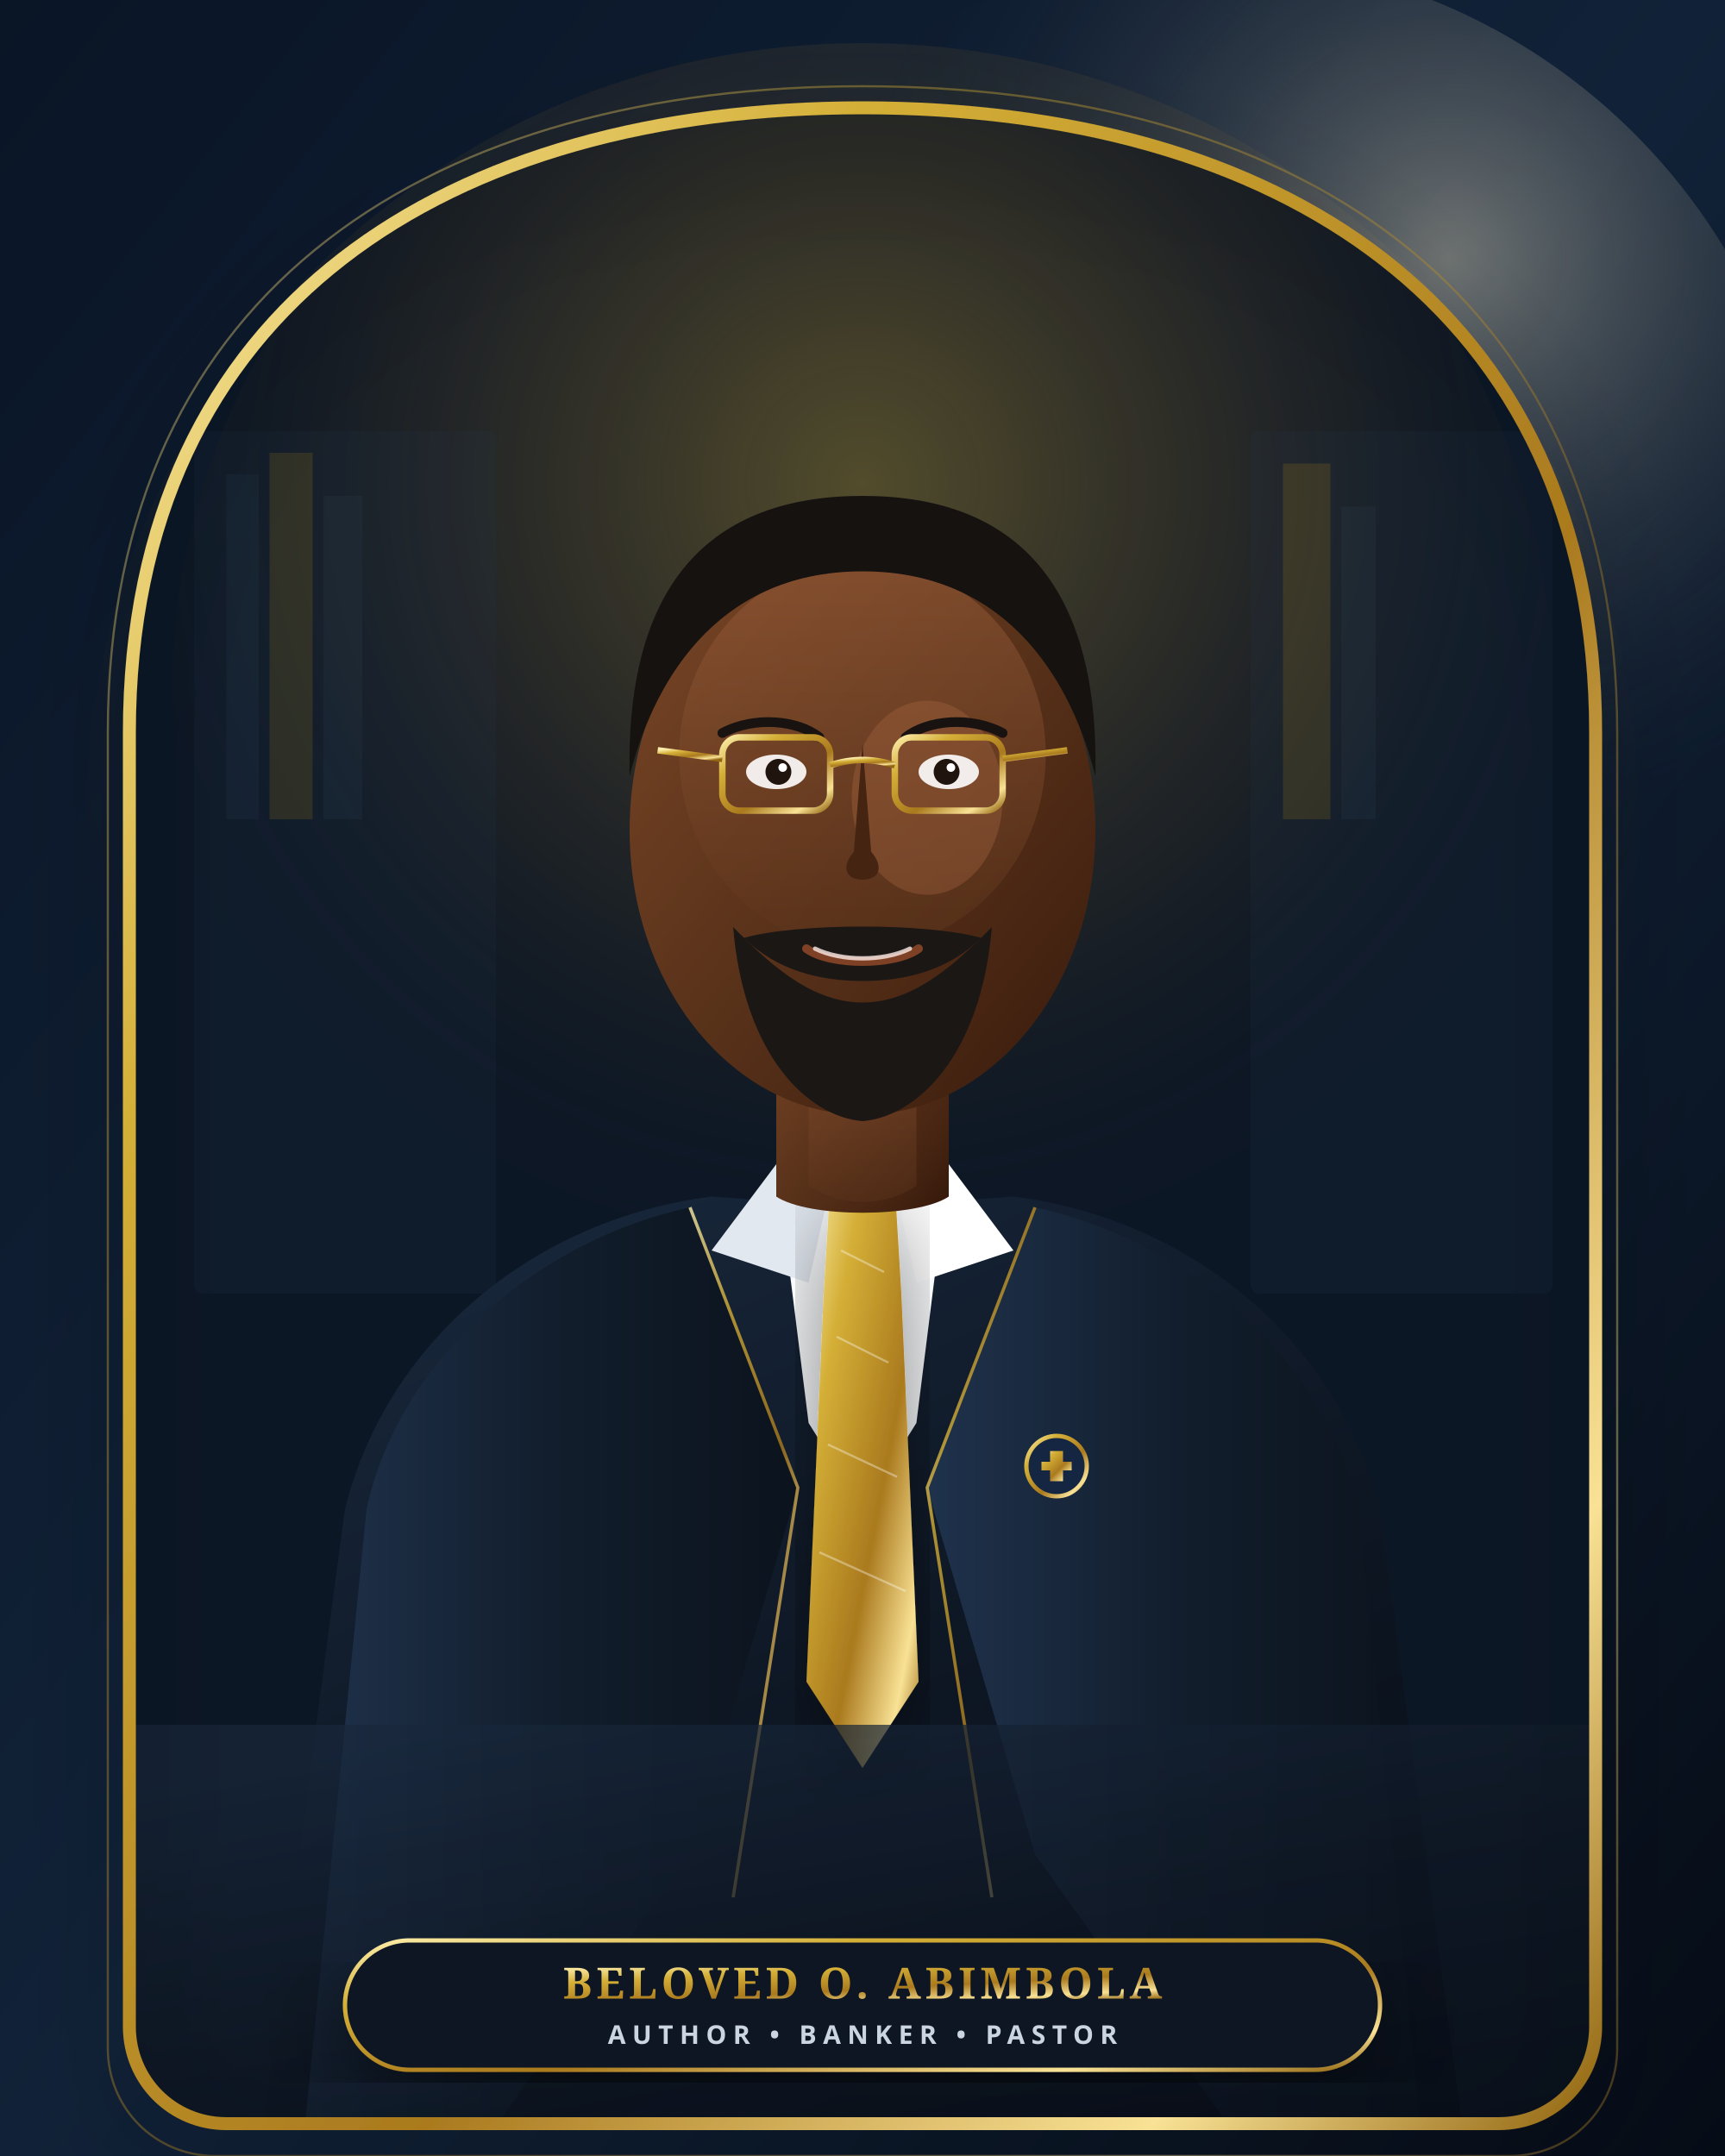
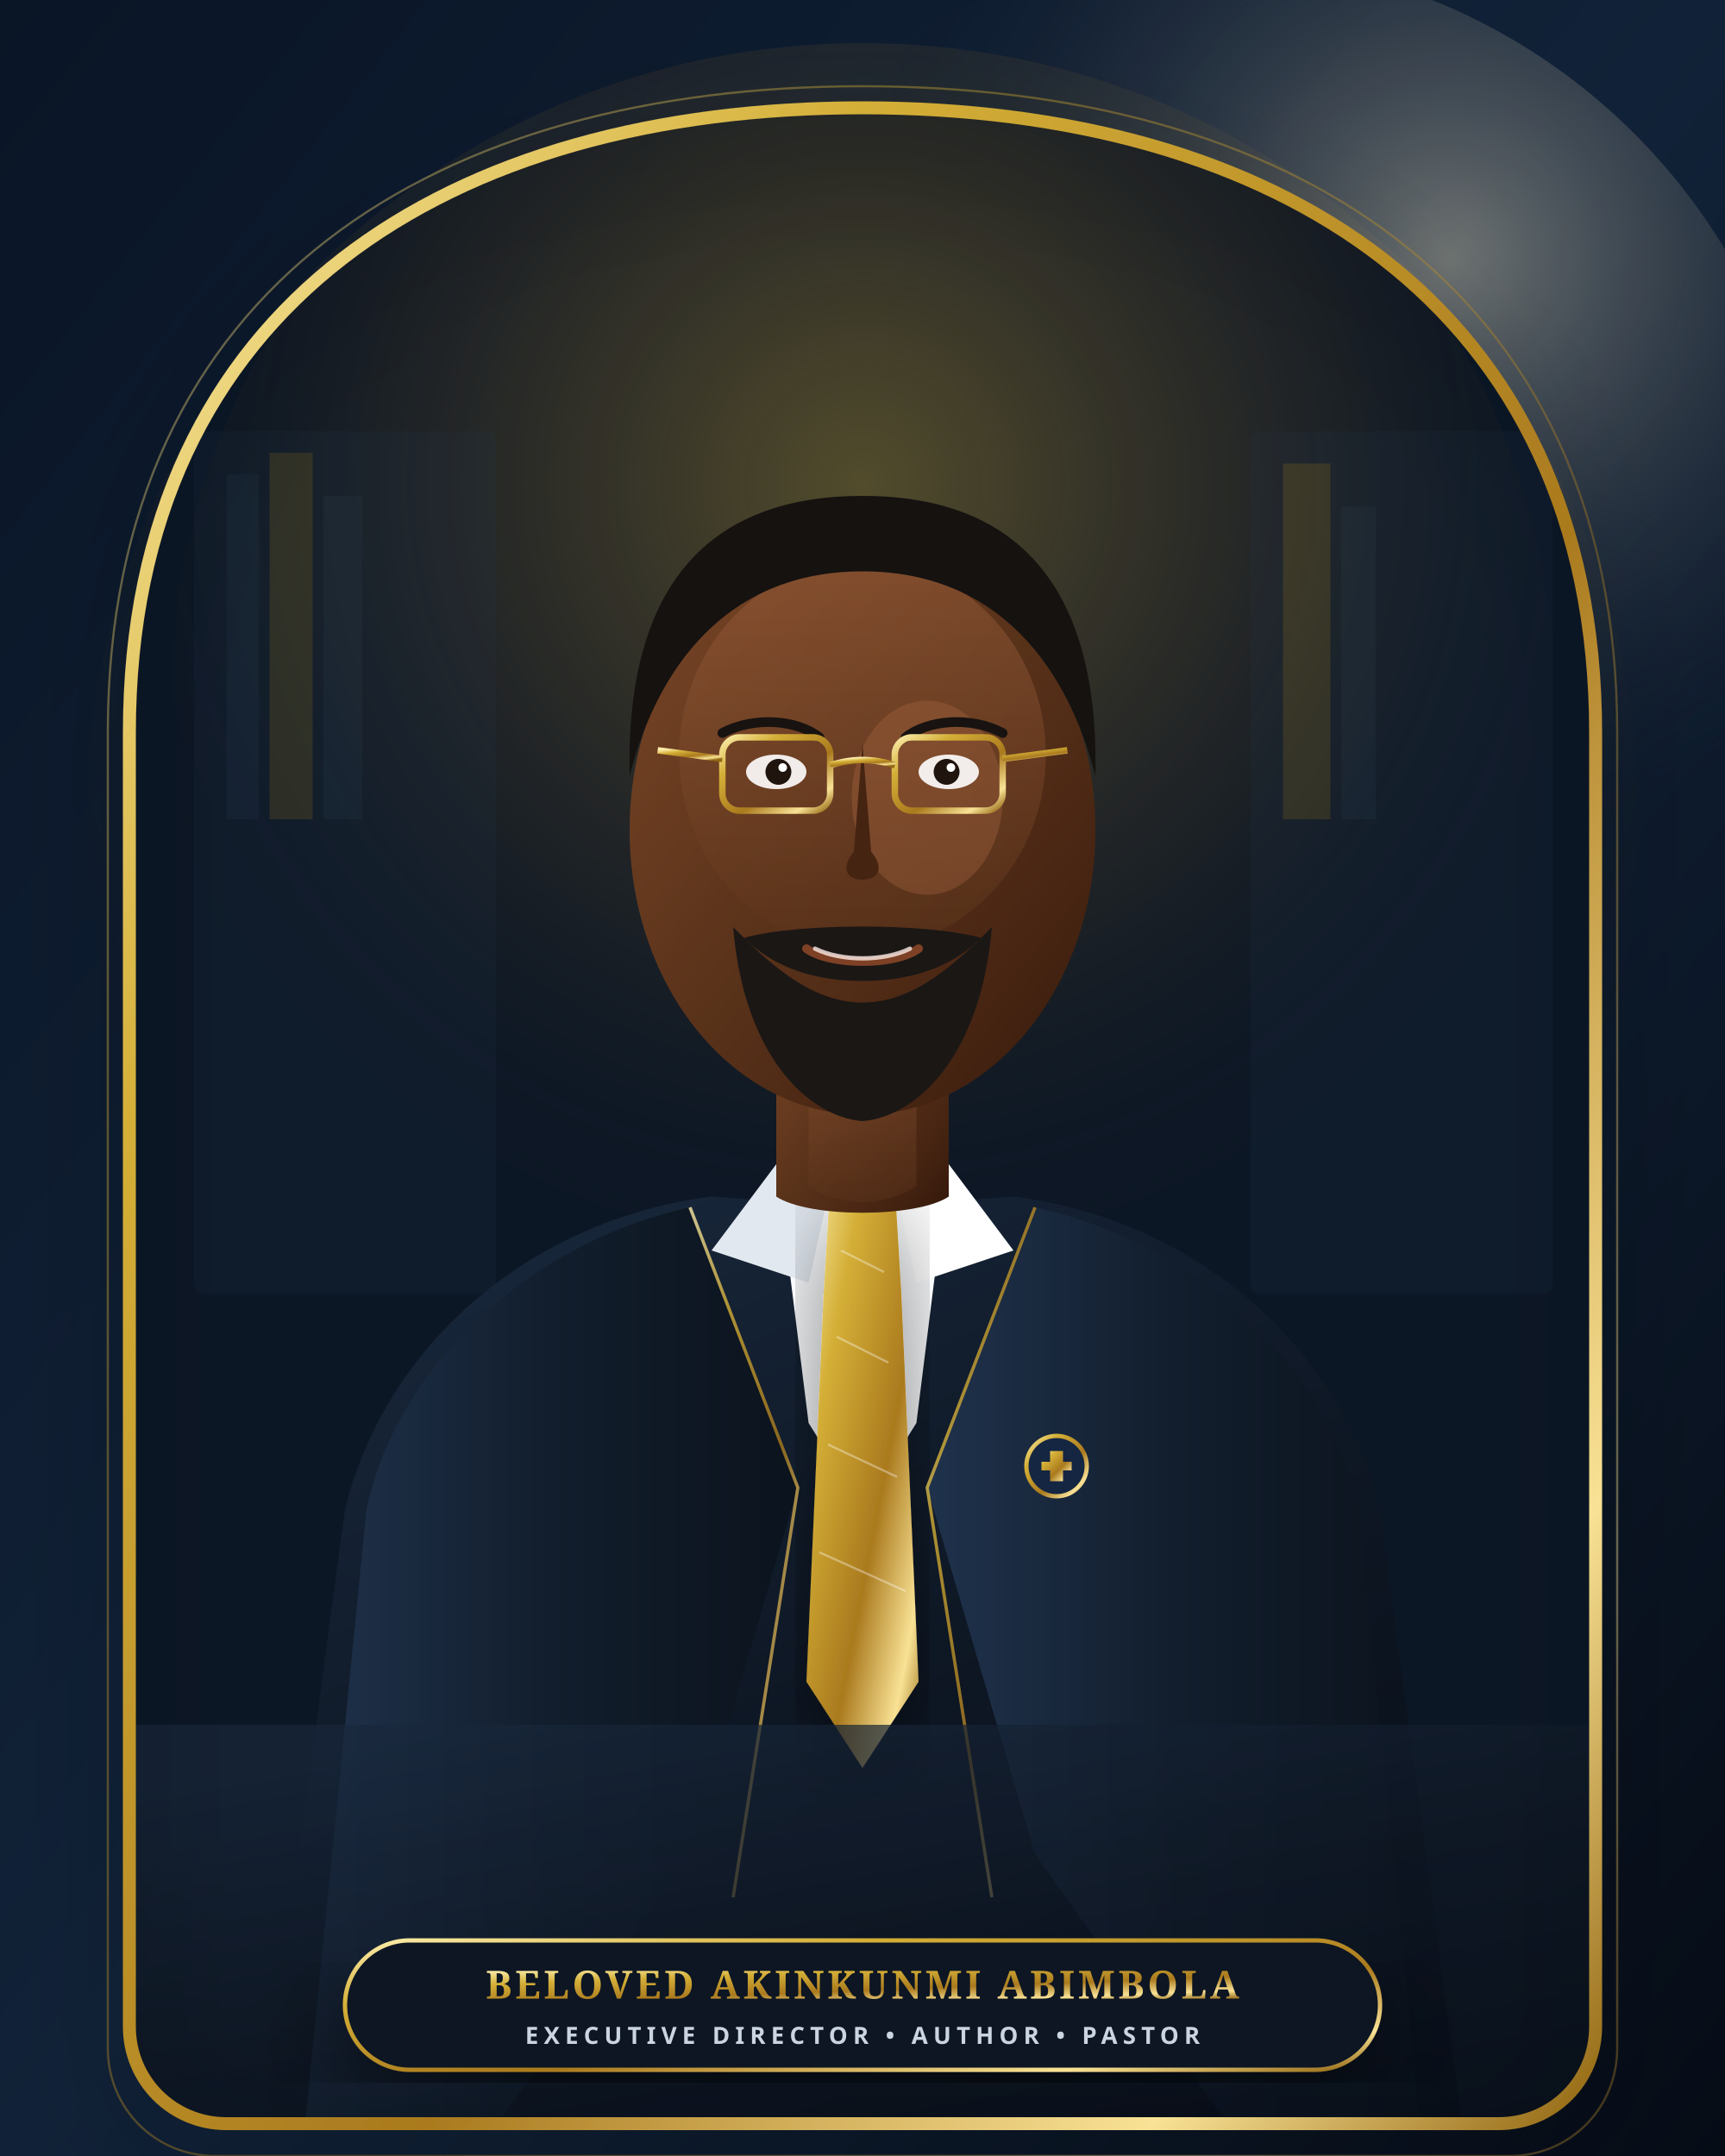
<svg xmlns="http://www.w3.org/2000/svg" viewBox="0 0 800 1000" width="100%" height="100%">
  <defs>
    <linearGradient id="bgGrad" x1="0%" y1="0%" x2="100%" y2="100%">
      <stop offset="0%" stop-color="#0a1526" />
      <stop offset="50%" stop-color="#112238" />
      <stop offset="100%" stop-color="#060c16" />
    </linearGradient>
    <radialGradient id="goldGlow" cx="50%" cy="35%" r="60%">
      <stop offset="0%" stop-color="#d4af37" stop-opacity="0.35" />
      <stop offset="50%" stop-color="#c8902a" stop-opacity="0.12" />
      <stop offset="100%" stop-color="#000000" stop-opacity="0" />
    </radialGradient>
    <radialGradient id="rimLight" cx="70%" cy="25%" r="50%">
      <stop offset="0%" stop-color="#fef0cd" stop-opacity="0.4" />
      <stop offset="100%" stop-color="#0a1526" stop-opacity="0" />
    </radialGradient>
    <linearGradient id="goldMetallic" x1="0%" y1="0%" x2="100%" y2="100%">
      <stop offset="0%" stop-color="#fcedaa" />
      <stop offset="25%" stop-color="#d4af37" />
      <stop offset="60%" stop-color="#aa7a1e" />
      <stop offset="85%" stop-color="#f9e295" />
      <stop offset="100%" stop-color="#936712" />
    </linearGradient>
    <linearGradient id="suitGrad" x1="20%" y1="0%" x2="80%" y2="100%">
      <stop offset="0%" stop-color="#18273b" />
      <stop offset="50%" stop-color="#0e1724" />
      <stop offset="100%" stop-color="#080e18" />
    </linearGradient>
    <linearGradient id="lapelGrad" x1="0%" y1="0%" x2="100%" y2="0%">
      <stop offset="0%" stop-color="#1f324c" />
      <stop offset="50%" stop-color="#121e2d" />
      <stop offset="100%" stop-color="#0b131d" />
    </linearGradient>
    <linearGradient id="skinBase" x1="0%" y1="0%" x2="100%" y2="100%">
      <stop offset="0%" stop-color="#7a4627" />
      <stop offset="45%" stop-color="#5c341b" />
      <stop offset="80%" stop-color="#462412" />
      <stop offset="100%" stop-color="#34180a" />
    </linearGradient>
    <linearGradient id="skinHighlight" x1="0%" y1="0%" x2="0%" y2="100%">
      <stop offset="0%" stop-color="#9c5f3b" />
      <stop offset="100%" stop-color="#5c341b" />
    </linearGradient>
    <filter id="shadowFilter" x="-10%" y="-10%" width="120%" height="120%">
      <feDropShadow dx="0" dy="16" stdDeviation="24" flood-color="#000000" flood-opacity="0.6" />
    </filter>
    <clipPath id="archClip">
      <path d="M 60,340 C 60,140 210,50 400,50 C 590,50 740,140 740,340 L 740,940 C 740,965 720,985 695,985 L 105,985 C 80,985 60,965 60,940 Z" />
    </clipPath>
  </defs>
  <rect width="800" height="1000" fill="url(#bgGrad)" />
  <circle cx="400" cy="380" r="360" fill="url(#goldGlow)" />
  <circle cx="560" cy="260" r="280" fill="url(#rimLight)" />
  <g opacity="0.25">
    <circle cx="400" cy="380" r="280" fill="none" stroke="url(#goldMetallic)" stroke-width="1.5" stroke-dasharray="6,8" />
    <circle cx="400" cy="380" r="310" fill="none" stroke="url(#goldMetallic)" stroke-width="0.75" />
    <circle cx="400" cy="380" r="250" fill="none" stroke="url(#goldMetallic)" stroke-width="0.75" stroke-dasharray="2,6" />
  </g>
  <g clip-path="url(#archClip)">
    <rect x="0" y="0" width="800" height="1000" fill="#0c1726" />
    <circle cx="400" cy="320" r="320" fill="url(#goldGlow)" />
    <g opacity="0.15">
      <rect x="90" y="200" width="140" height="400" fill="#243852" rx="4" />
      <rect x="105" y="220" width="15" height="160" fill="#3c5b82" />
      <rect x="125" y="210" width="20" height="170" fill="#d4af37" />
      <rect x="150" y="230" width="18" height="150" fill="#3c5b82" />
      <rect x="580" y="200" width="140" height="400" fill="#243852" rx="4" />
      <rect x="595" y="215" width="22" height="165" fill="#d4af37" />
      <rect x="622" y="235" width="16" height="145" fill="#3c5b82" />
    </g>
    <path d="M 120,1000 L 160,700 C 180,620 250,565 330,555 L 400,560 L 470,555 C 550,565 620,620 640,700 L 680,1000 Z" fill="url(#suitGrad)" />
    <polygon points="360,540 440,540 425,660 400,700 375,660" fill="#f8fafc" />
    <polygon points="360,540 330,580 375,595 385,550" fill="#e2e8f0" />
    <polygon points="440,540 470,580 425,595 415,550" fill="#ffffff" />
    <polygon points="385,550 415,550 418,600 426,780 400,820 374,780 382,600" fill="url(#goldMetallic)" filter="url(#shadowFilter)" />
    <g stroke="#ffffff" stroke-width="1" opacity="0.35">
      <line x1="390" y1="580" x2="410" y2="590" />
      <line x1="388" y1="620" x2="412" y2="632" />
      <line x1="384" y1="670" x2="416" y2="685" />
      <line x1="380" y1="720" x2="420" y2="738" />
    </g>
    <path d="M 320,560 L 370,690 L 320,860 L 220,1000 L 140,1000 L 170,700 C 185,630 250,575 320,560 Z" fill="url(#lapelGrad)" />
    <path d="M 480,560 L 430,690 L 480,860 L 580,1000 L 660,1000 L 630,700 C 615,630 550,575 480,560 Z" fill="url(#lapelGrad)" />
    <path d="M 320,560 L 370,690 L 340,880" fill="none" stroke="url(#goldMetallic)" stroke-width="1.5" opacity="0.8" />
    <path d="M 480,560 L 430,690 L 460,880" fill="none" stroke="url(#goldMetallic)" stroke-width="1.5" opacity="0.8" />
    <path d="M 360,460 L 360,555 C 375,565 425,565 440,555 L 440,460 Z" fill="url(#skinBase)" />
    <path d="M 375,470 L 375,550 C 390,560 410,560 425,550 L 425,470 Z" fill="url(#skinHighlight)" opacity="0.4" />
    <ellipse cx="400" cy="385" rx="108" ry="132" fill="url(#skinBase)" />
    <ellipse cx="400" cy="350" rx="85" ry="90" fill="url(#skinHighlight)" opacity="0.5" />
    <ellipse cx="430" cy="370" rx="35" ry="45" fill="#a86842" opacity="0.35" />
    <path d="M 292,360 C 290,270 330,230 400,230 C 470,230 510,270 508,360 C 498,320 470,265 400,265 C 330,265 302,320 292,360 Z" fill="#151210" />
    <path d="M 345,435 C 370,428 430,428 455,435 C 440,450 420,455 400,455 C 380,455 360,450 345,435 Z" fill="#1b1715" />
    <path d="M 340,430 C 345,490 375,518 400,520 C 425,518 455,490 460,430 C 445,445 425,465 400,465 C 375,465 355,445 340,430 Z" fill="#1b1715" />
    <path d="M 335,340 C 350,332 370,334 380,342" stroke="#181310" stroke-width="4.5" stroke-linecap="round" fill="none" />
    <path d="M 465,340 C 450,332 430,334 420,342" stroke="#181310" stroke-width="4.5" stroke-linecap="round" fill="none" />
    <ellipse cx="360" cy="358" rx="14" ry="8" fill="#ffffff" opacity="0.9" />
    <circle cx="361" cy="358" r="6" fill="#1f140e" />
    <circle cx="363" cy="356" r="2" fill="#ffffff" />
    <ellipse cx="440" cy="358" rx="14" ry="8" fill="#ffffff" opacity="0.9" />
    <circle cx="439" cy="358" r="6" fill="#1f140e" />
    <circle cx="441" cy="356" r="2" fill="#ffffff" />
    <path d="M 400,345 L 396,395 C 390,402 392,408 400,408 C 408,408 410,402 404,395 Z" fill="#462412" />
    <path d="M 374,440 C 385,448 415,448 426,440" stroke="#7e4125" stroke-width="4" stroke-linecap="round" fill="none" />
    <path d="M 378,440 C 390,446 410,446 422,440" stroke="#fcebe6" stroke-width="2" stroke-linecap="round" fill="none" opacity="0.8" />
    <g stroke="url(#goldMetallic)" stroke-width="3" fill="none">
      <rect x="335" y="342" width="50" height="34" rx="8" />
      <rect x="415" y="342" width="50" height="34" rx="8" />
      <path d="M 385,355 Q 400,350 415,355" />
      <path d="M 335,352 L 305,348" />
      <path d="M 465,352 L 495,348" />
    </g>
    <g transform="translate(490, 680)">
      <circle cx="0" cy="0" r="14" fill="#152642" stroke="url(#goldMetallic)" stroke-width="2" />
      <path d="M -3,-7 L 3,-7 L 3,-2 L 7,-2 L 7,2 L 3,2 L 3,7 L -3,7 L -3,2 L -7,2 L -7,-2 L -3,-2 Z" fill="url(#goldMetallic)" />
    </g>
    <rect x="60" y="800" width="680" height="200" fill="url(#suitGrad)" opacity="0.7" />
  </g>
  <path d="M 60,340 C 60,140 210,50 400,50 C 590,50 740,140 740,340 L 740,940 C 740,965 720,985 695,985 L 105,985 C 80,985 60,965 60,940 Z" fill="none" stroke="url(#goldMetallic)" stroke-width="6" filter="url(#shadowFilter)" />
  <path d="M 50,340 C 50,130 205,40 400,40 C 595,40 750,130 750,340 L 750,950 C 750,978 728,1000 700,1000 L 100,1000 C 72,1000 50,978 50,950 Z" fill="none" stroke="url(#goldMetallic)" stroke-width="1" opacity="0.4" />
  <g transform="translate(400, 930)">
    <rect x="-240" y="-30" width="480" height="60" rx="30" fill="#091424" stroke="url(#goldMetallic)" stroke-width="2" filter="url(#shadowFilter)" />
-     <text x="0" y="-3" text-anchor="middle" font-family="'Libre Baskerville', Georgia, serif" font-size="20" font-weight="700" fill="url(#goldMetallic)" letter-spacing="2">BELOVED O. ABIMBOLA</text>
-     <text x="0" y="18" text-anchor="middle" font-family="'DM Sans', system-ui, sans-serif" font-size="12" font-weight="600" fill="#cbd5e1" letter-spacing="3">AUTHOR • BANKER • PASTOR</text>
+     <text x="0" y="-3" text-anchor="middle" font-family="'Libre Baskerville', Georgia, serif" font-size="18" font-weight="700" fill="url(#goldMetallic)" letter-spacing="1.5">BELOVED AKINKUNMI ABIMBOLA</text>
+     <text x="0" y="18" text-anchor="middle" font-family="'DM Sans', system-ui, sans-serif" font-size="11" font-weight="600" fill="#cbd5e1" letter-spacing="2.5">EXECUTIVE DIRECTOR • AUTHOR • PASTOR</text>
  </g>
</svg>
